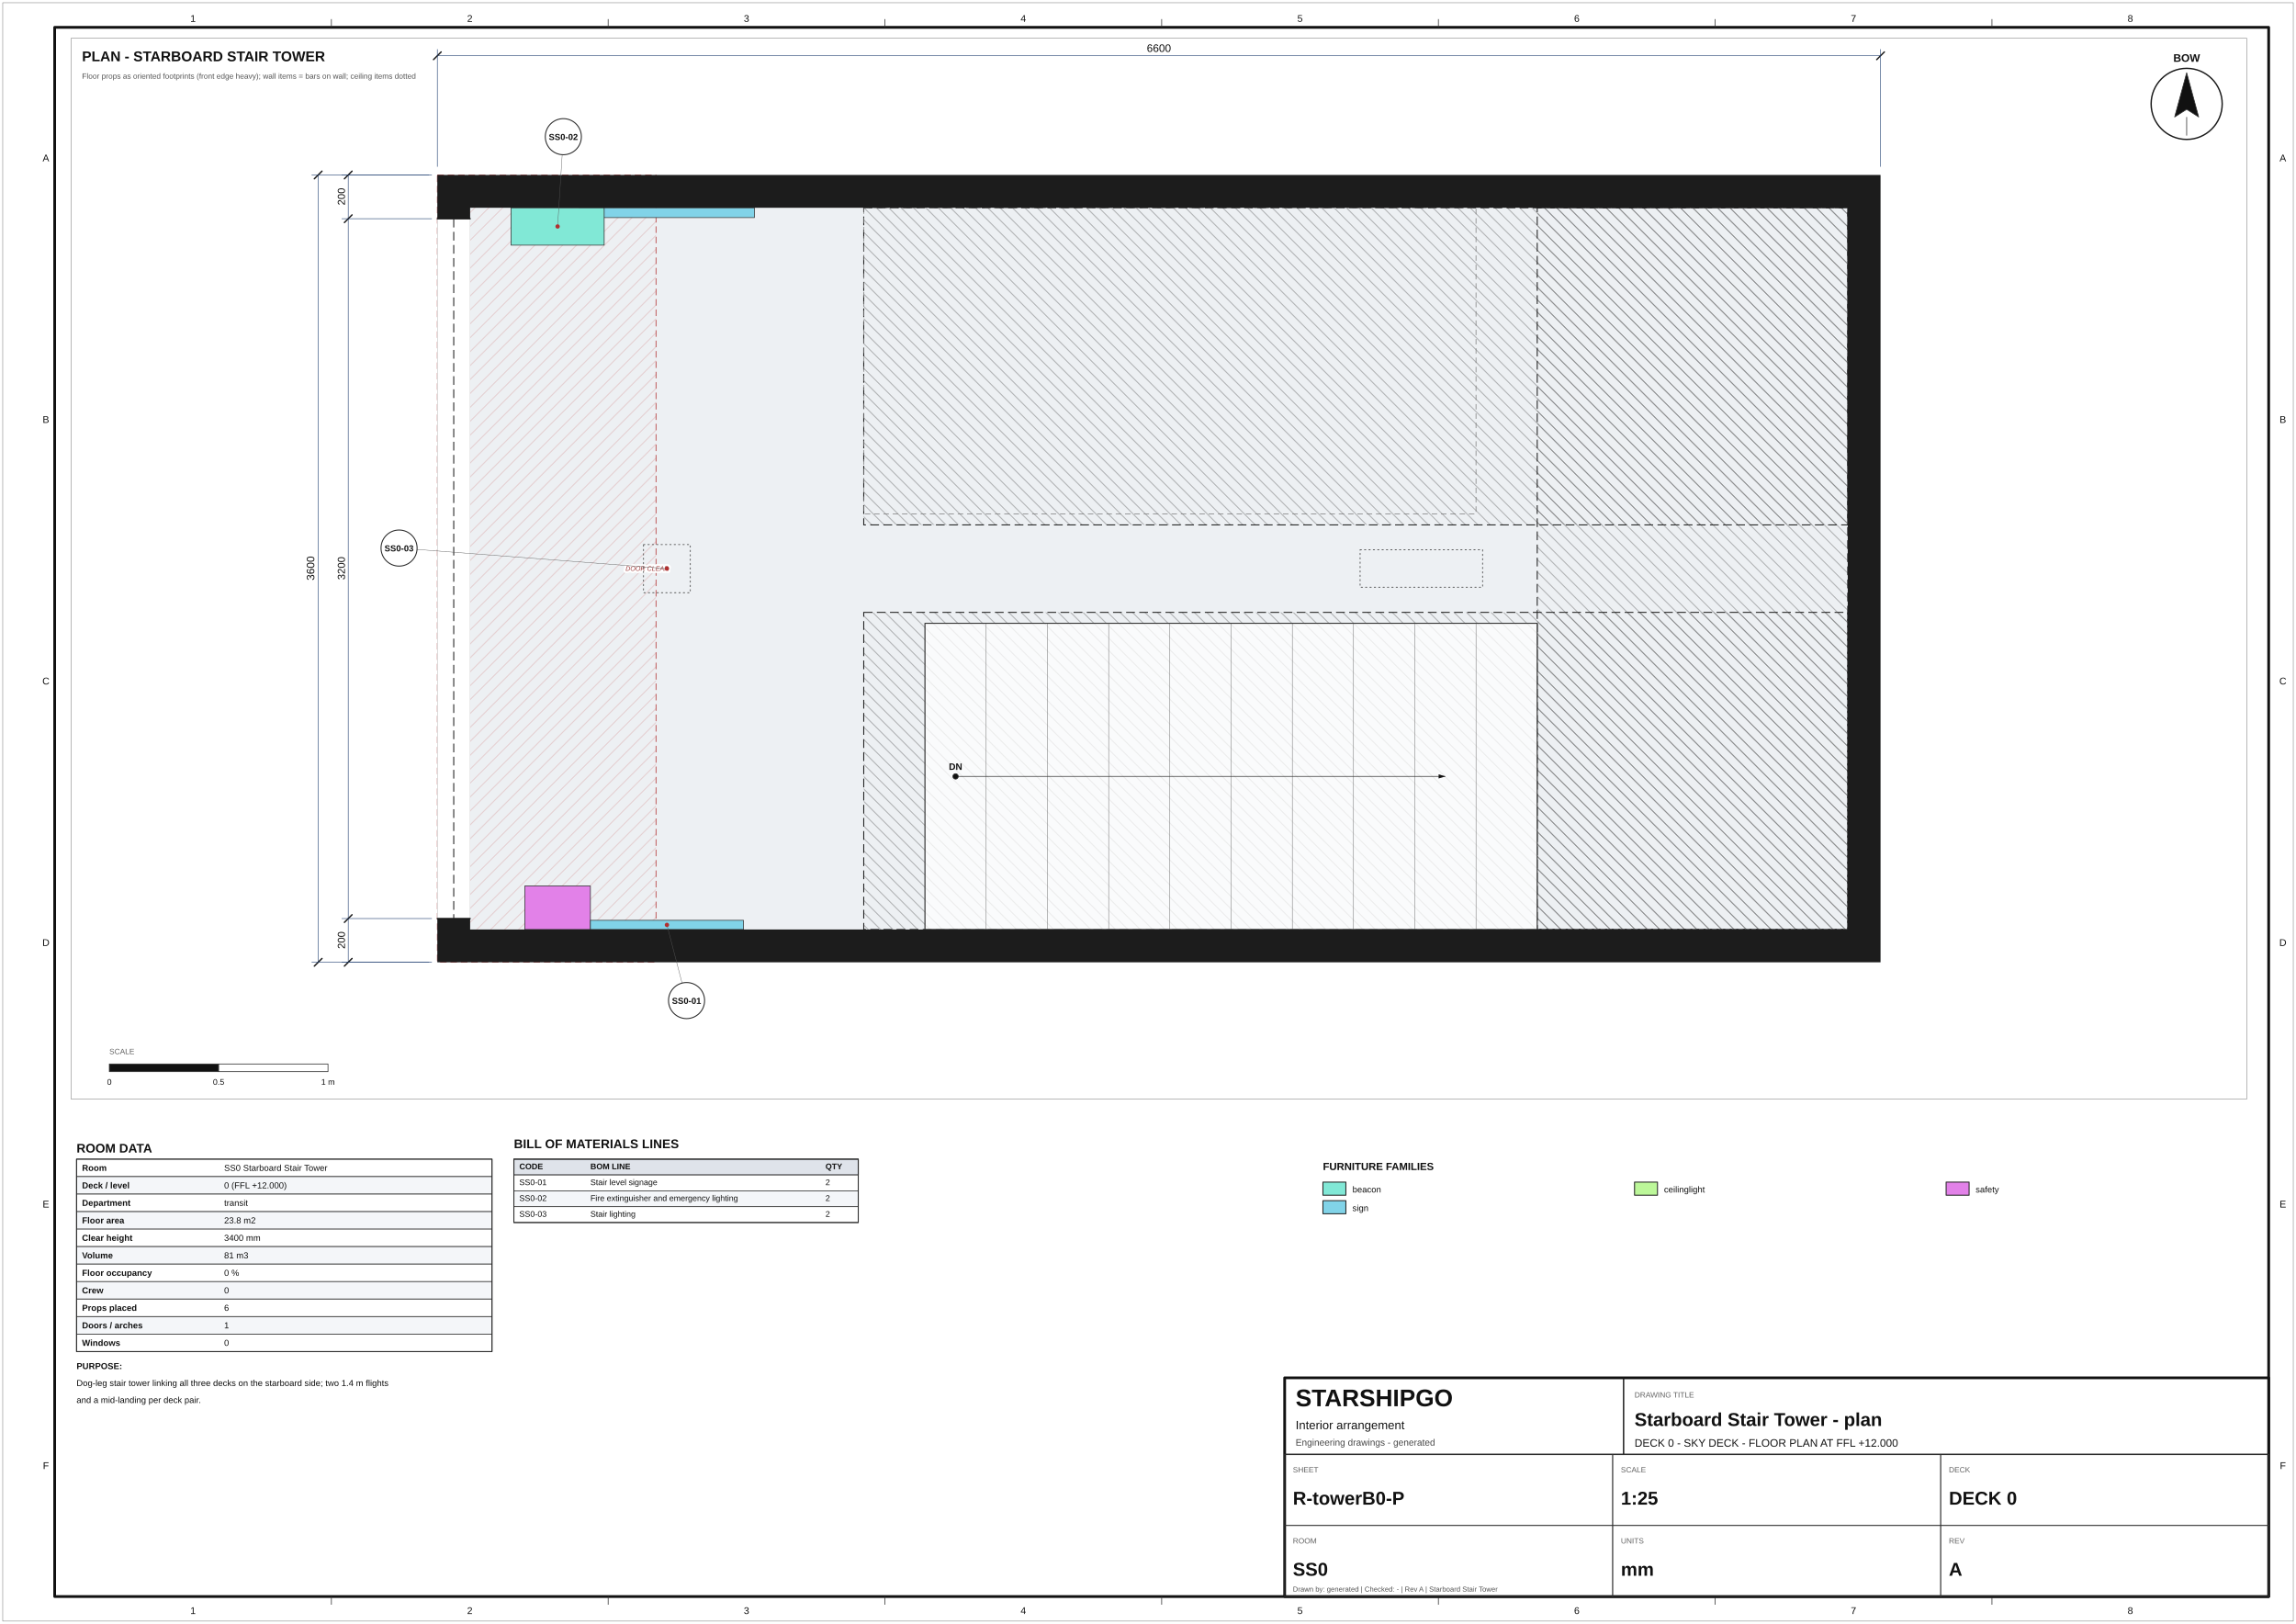
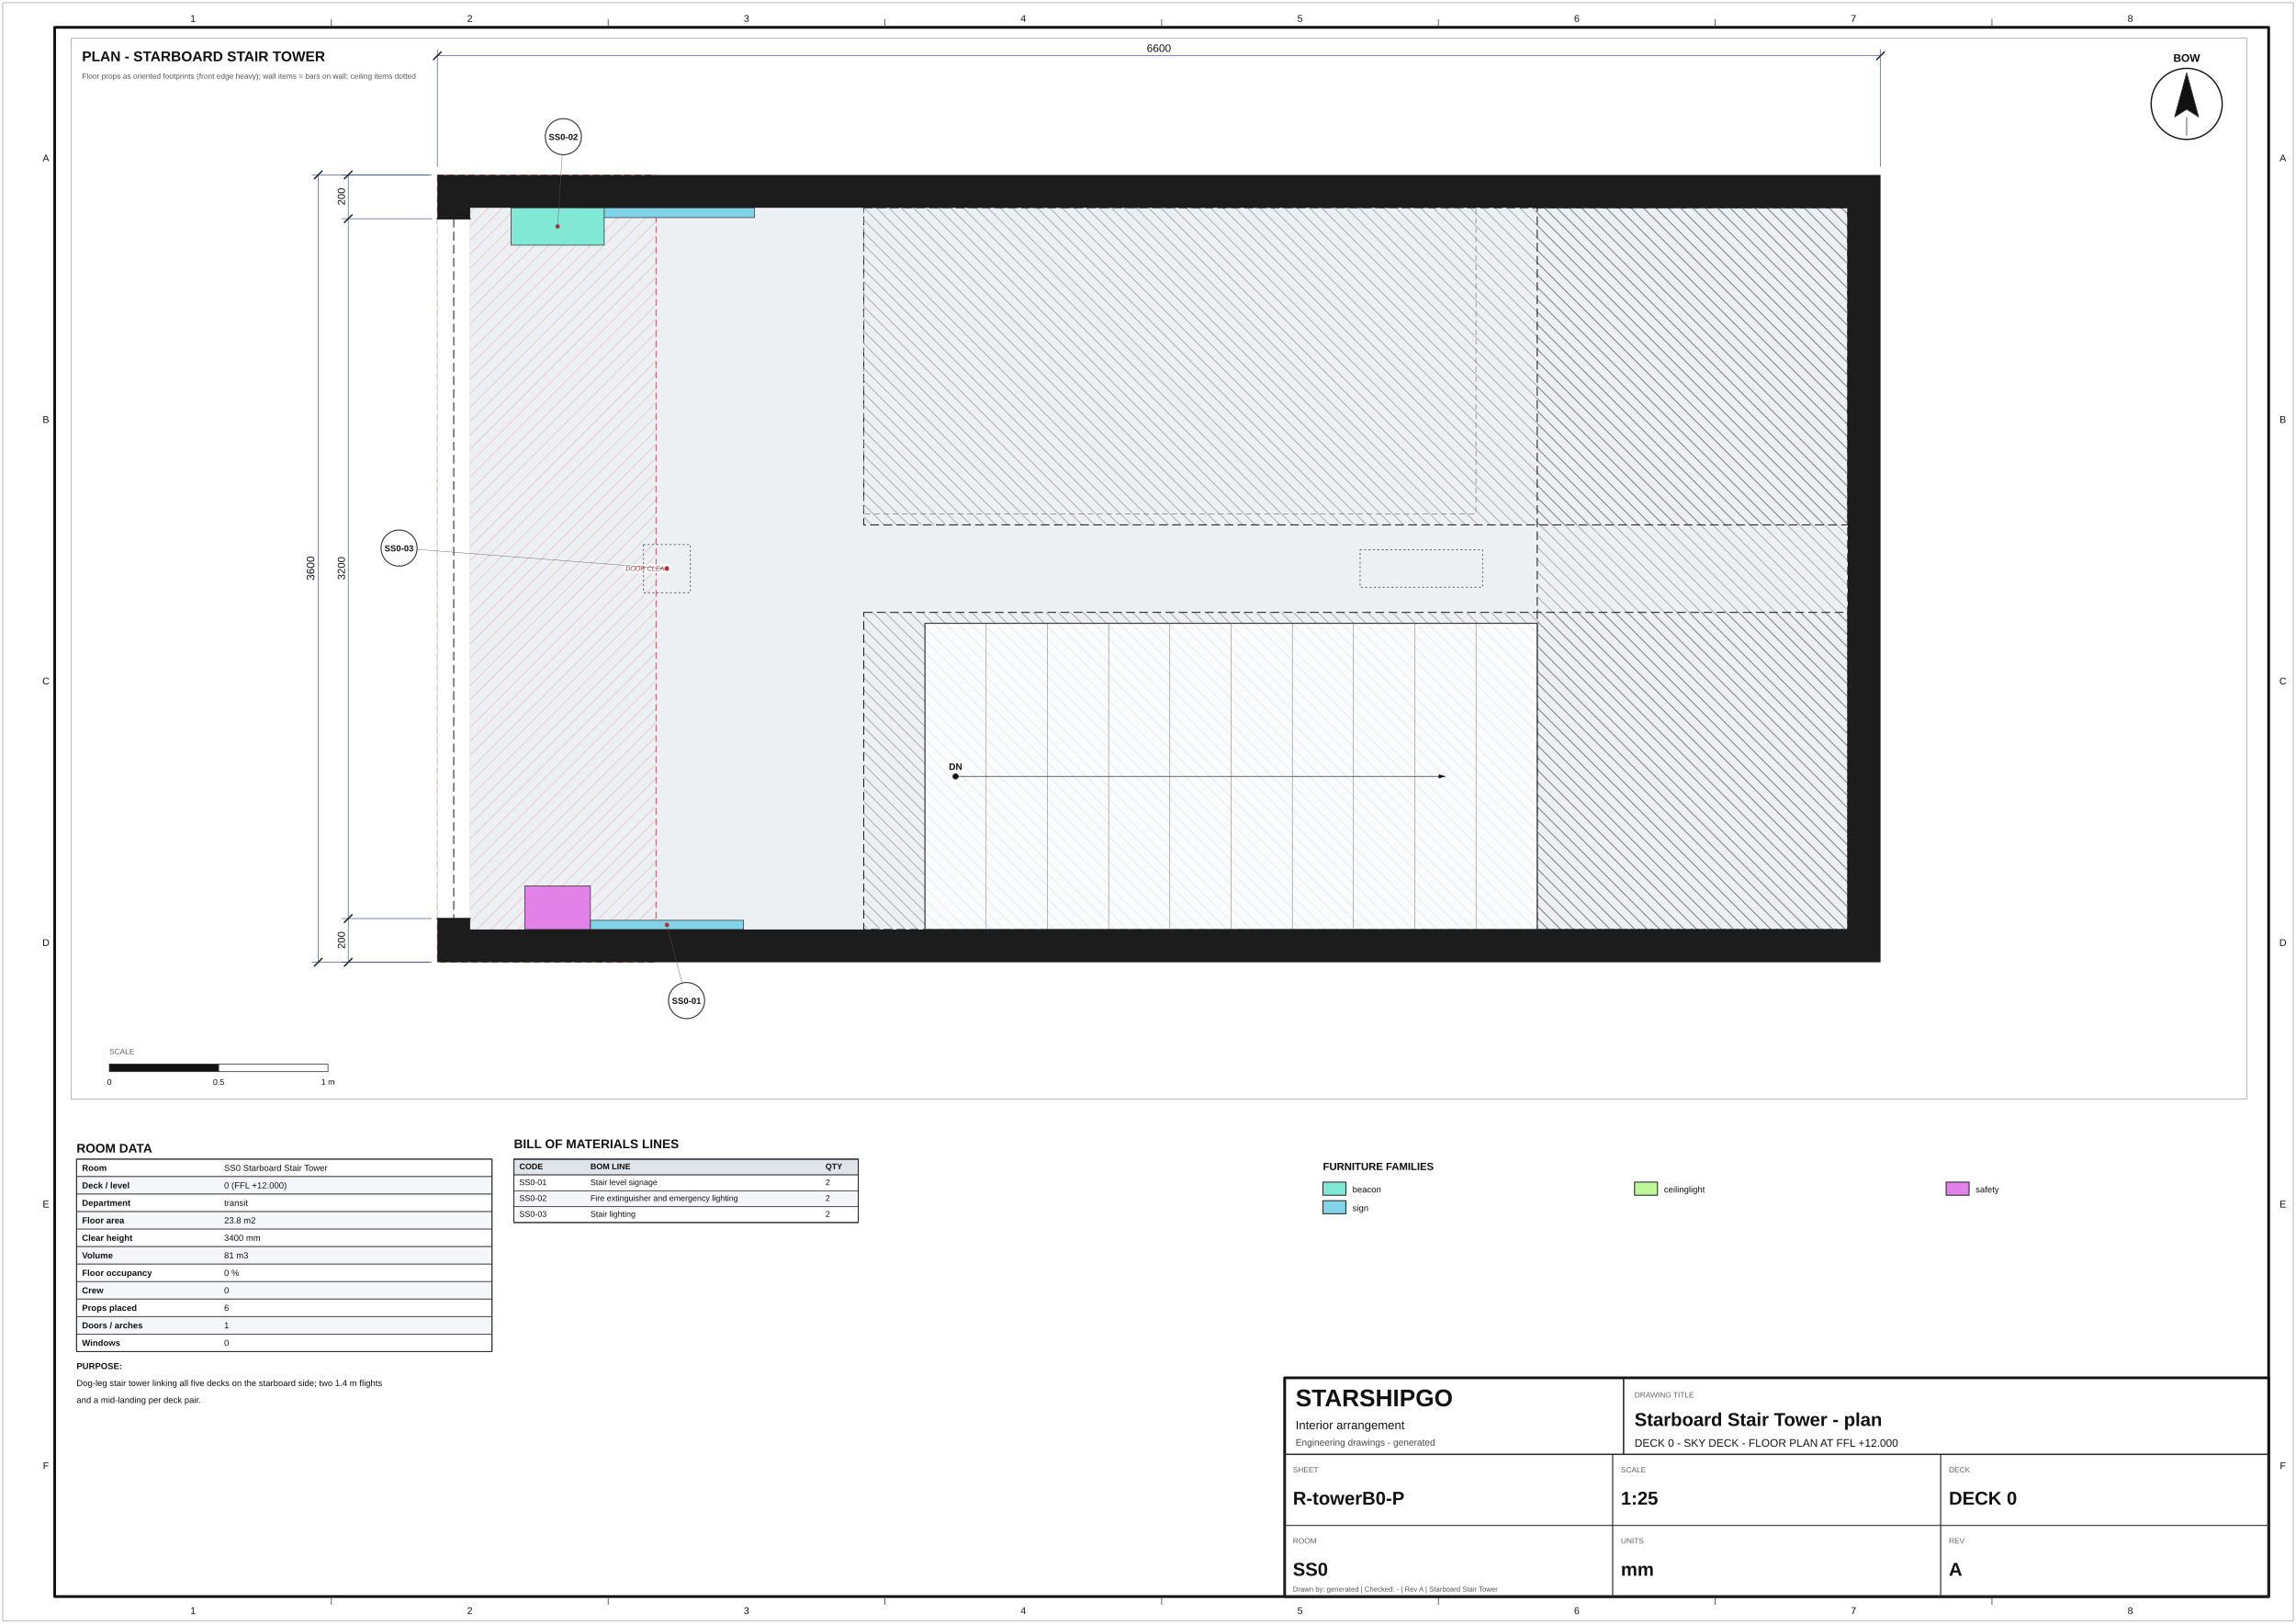
<svg xmlns="http://www.w3.org/2000/svg" width="420mm" height="297mm" viewBox="0 0 420 297">
  <style>
.t{font-family:Arial, Helvetica, 'DejaVu Sans', sans-serif;fill:#111}
.b{font-weight:bold}.i{font-style:italic}
.h{stroke:#111;stroke-width:.5;stroke-linejoin:round;stroke-linecap:round}
.m{stroke:#1a1a1a;stroke-width:.25;stroke-linejoin:round;stroke-linecap:round}
.n{stroke:#2a2a2a;stroke-width:.18;stroke-linejoin:round}
.f{stroke:#333;stroke-width:.13;stroke-linejoin:round}
.x{stroke:#555;stroke-width:.07}
.g{stroke:#9a9a9a;stroke-width:.1}
.gg{stroke:#c4c4c4;stroke-width:.08}
.d{stroke:#1d3c6e;stroke-width:.1}
.dsh{stroke:#222;stroke-width:.18;stroke-dasharray:1.6 .8}
.dot{stroke:#444;stroke-width:.14;stroke-dasharray:.25 .55;stroke-linecap:round}
.hid{stroke:#777;stroke-width:.12;stroke-dasharray:1 .7}
.cl{stroke:#b03030;stroke-width:.12;stroke-dasharray:5 1 1 1}
.cut{stroke:#b03030;stroke-width:.35;stroke-dasharray:6 1.2 1.2 1.2}
.red{stroke:#b03030;stroke-width:.13;stroke-dasharray:1.2 .7}
.none{stroke:none}
.halo{paint-order:stroke;stroke:#fff;stroke-width:.8;stroke-linejoin:round}
</style>
  <defs>
    <pattern id="hSlab" width="1.4" height="1.4" patternUnits="userSpaceOnUse" patternTransform="rotate(45)">
      <rect width="1.4" height="1.4" fill="#ececec" />
      <line x1="0" y1="0" x2="0" y2="1.4" stroke="#222" stroke-width=".13" />
    </pattern>
    <pattern id="hHull" width="1" height="1" patternUnits="userSpaceOnUse" patternTransform="rotate(45)">
      <rect width="1" height="1" fill="#c9d0da" />
      <line x1="0" y1="0" x2="0" y2="1" stroke="#111" stroke-width=".2" />
      <line x1="0" y1="0" x2="1" y2="0" stroke="#111" stroke-width=".1" />
    </pattern>
    <pattern id="hHole" width="1.6" height="1.6" patternUnits="userSpaceOnUse" patternTransform="rotate(-45)">
      <line x1="0" y1="0" x2="0" y2="1.6" stroke="#444" stroke-width=".12" />
    </pattern>
    <pattern id="hZone" width="1.8" height="1.8" patternUnits="userSpaceOnUse" patternTransform="rotate(45)">
      <line x1="0" y1="0" x2="0" y2="1.8" stroke="#d08080" stroke-width=".1" />
    </pattern>
    <pattern id="hPlen" width="1.6" height="1.6" patternUnits="userSpaceOnUse">
      <circle cx=".4" cy=".4" r=".12" fill="#888" />
      <circle cx="1.2" cy="1.2" r=".12" fill="#888" />
    </pattern>
    <pattern id="hGlass" width="2" height="2" patternUnits="userSpaceOnUse" patternTransform="rotate(45)">
      <rect width="2" height="2" fill="#d6ecf7" />
      <line x1="0" y1="0" x2="0" y2="2" stroke="#5a9abb" stroke-width=".08" />
    </pattern>
    <pattern id="hFloor" width="1.2" height="1.2" patternUnits="userSpaceOnUse" patternTransform="rotate(-45)">
      <rect width="1.2" height="1.2" fill="#f2f2f2" />
      <line x1="0" y1="0" x2="0" y2="1.2" stroke="#555" stroke-width=".1" />
    </pattern>
  </defs>
  <rect x="0" y="0" width="420" height="297" fill="#ffffff" />
  <rect x="13" y="7" width="398" height="194" class="x" fill="none" />
  <polygon points="80,32 344,32 344,176 80,176" class="none" fill="#edf0f3" />
  <polygon points="80,32 120,32 120,176 80,176" class="red" fill="url(#hZone)" />
  <text x="118.4" y="104.4" font-size="1.2" class="t i halo" text-anchor="middle" style="fill:#a04040">DOOR CLEAR</text>
  <polygon points="158,38 338,38 338,96 158,96" class="dsh" fill="url(#hHole)" />
  <polygon points="158,112 338,112 338,170 158,170" class="dsh" fill="url(#hHole)" />
  <polygon points="281.2,38 338,38 338,170 281.2,170" class="dsh" fill="url(#hHole)" />
  <polygon points="108,170 96,170 96,162.04 108,162.04" class="f" fill="#e281e8" />
  <polygon points="106,38 138,38 138,39.8 106,39.8" class="f" fill="#81d3e8" />
  <polygon points="136,170 108,170 108,168.32 136,168.32" class="f" fill="#81d3e8" />
  <polygon points="93.48,38 110.52,38 110.52,44.84 93.48,44.84" class="f" fill="#81e8d6" />
  <polygon points="117.72,99.6 126.28,99.6 126.28,108.4 117.72,108.4" class="dot" fill="none" />
  <polygon points="248.8,100.56 271.2,100.56 271.2,107.4 248.8,107.4" class="dot" fill="none" />
  <polygon points="158,38 270,38 270,94 158,94" class="hid" fill="none" />
  <polygon points="281.2,114 169.2,114 169.2,170 281.2,170" class="n" fill="#ffffff" fill-opacity="0.75" />
  <line x1="281.2" y1="114" x2="281.2" y2="170" class="x" />
  <line x1="270" y1="114" x2="270" y2="170" class="x" />
  <line x1="258.8" y1="114" x2="258.8" y2="170" class="x" />
  <line x1="247.6" y1="114" x2="247.6" y2="170" class="x" />
  <line x1="236.4" y1="114" x2="236.4" y2="170" class="x" />
  <line x1="225.2" y1="114" x2="225.2" y2="170" class="x" />
  <line x1="214" y1="114" x2="214" y2="170" class="x" />
  <line x1="202.8" y1="114" x2="202.8" y2="170" class="x" />
  <line x1="191.6" y1="114" x2="191.6" y2="170" class="x" />
  <line x1="180.4" y1="114" x2="180.4" y2="170" class="x" />
  <line x1="169.2" y1="114" x2="169.2" y2="170" class="x" />
  <line x1="174.8" y1="142" x2="264.4" y2="142" class="f" />
  <polygon points="264.4,142 263.16,142.38 263.16,141.62" class="none" fill="#111" />
  <text x="174.8" y="140.8" font-size="1.7" class="t b" text-anchor="middle">DN</text>
  <circle cx="174.8" cy="142" r="0.5" class="f" fill="#111" />
  <path d="M80 32 L344 32 L344 176 L80 176Z M86 38 L338 38 L338 170 L86 170Z " class="none" fill="#1c1c1c" fill-rule="evenodd" />
  <polygon points="80,40 80,168 86,168 86,40" class="none" fill="#ffffff" />
  <line x1="80" y1="40" x2="86" y2="40" class="m" />
  <line x1="80" y1="168" x2="86" y2="168" class="m" />
  <line x1="83" y1="40" x2="83" y2="168" class="dsh" />
  <line x1="124.77" y1="179.81" x2="122" y2="169.16" class="x" />
  <circle cx="122" cy="169.16" r="0.4" class="none" fill="#b03030" />
  <line x1="102.84" y1="28.29" x2="102" y2="41.42" class="x" />
  <circle cx="102" cy="41.42" r="0.4" class="none" fill="#b03030" />
  <line x1="76.29" y1="100.49" x2="122" y2="104" class="x" />
  <circle cx="122" cy="104" r="0.4" class="none" fill="#b03030" />
  <circle cx="125.59" cy="183" r="3.3" class="n" fill="#fff" />
  <text x="125.59" y="183.6" font-size="1.6" class="t b" text-anchor="middle">SS0-01</text>
  <circle cx="103.05" cy="25" r="3.3" class="n" fill="#fff" />
  <text x="103.05" y="25.6" font-size="1.6" class="t b" text-anchor="middle">SS0-02</text>
  <circle cx="73" cy="100.24" r="3.3" class="n" fill="#fff" />
  <text x="73" y="100.84" font-size="1.6" class="t b" text-anchor="middle">SS0-03</text>
  <line x1="80" y1="10.2" x2="344" y2="10.2" class="d" />
  <line x1="79.3" y1="10.9" x2="80.7" y2="9.5" class="m" />
  <line x1="343.3" y1="10.9" x2="344.7" y2="9.5" class="m" />
  <line x1="80" y1="30.5" x2="80" y2="9" class="d" />
  <line x1="344" y1="30.5" x2="344" y2="9" class="d" />
  <text x="212" y="9.5" font-size="2" class="t" text-anchor="middle">6600</text>
  <line x1="58.2" y1="32" x2="58.2" y2="176" class="d" />
  <line x1="57.5" y1="32.7" x2="58.9" y2="31.3" class="m" />
  <line x1="57.5" y1="176.7" x2="58.9" y2="175.3" class="m" />
  <line x1="78.5" y1="32" x2="57" y2="32" class="d" />
  <line x1="78.5" y1="176" x2="57" y2="176" class="d" />
  <text x="57.5" y="106.16" font-size="2" class="t" transform="rotate(-90 57.5 106.16)">3600</text>
  <line x1="63.7" y1="32" x2="63.7" y2="176" class="d" />
  <line x1="63" y1="32.7" x2="64.4" y2="31.3" class="m" />
  <line x1="79" y1="32" x2="62.5" y2="32" class="d" />
  <line x1="63" y1="40.7" x2="64.4" y2="39.3" class="m" />
  <line x1="79" y1="40" x2="62.5" y2="40" class="d" />
  <line x1="63" y1="168.7" x2="64.4" y2="167.3" class="m" />
  <line x1="79" y1="168" x2="62.5" y2="168" class="d" />
  <line x1="63" y1="176.7" x2="64.4" y2="175.3" class="m" />
  <line x1="79" y1="176" x2="62.5" y2="176" class="d" />
  <text x="63.1" y="37.54" font-size="1.9" class="t" transform="rotate(-90 63.1 37.54)">200</text>
  <text x="63.1" y="106.05" font-size="1.9" class="t" transform="rotate(-90 63.1 106.05)">3200</text>
  <text x="63.1" y="173.54" font-size="1.9" class="t" transform="rotate(-90 63.1 173.54)">200</text>
  <circle cx="400" cy="19" r="6.5" class="m" fill="#fff" />
  <polygon points="400,13.3 402.2,21.4 400,20 397.8,21.4" class="f" fill="#111" />
  <line x1="400" y1="21.4" x2="400" y2="24.8" class="f" />
  <text x="400" y="11.3" font-size="2" class="t b" text-anchor="middle">BOW</text>
  <text x="20" y="192.8" font-size="1.4" class="t" style="fill:#666">SCALE</text>
  <rect x="20" y="194.6" width="20" height="1.4" class="f" fill="#111" />
  <rect x="40" y="194.6" width="20" height="1.4" class="f" fill="#fff" />
  <text x="20" y="198.4" font-size="1.5" class="t" text-anchor="middle">0</text>
  <text x="40" y="198.4" font-size="1.5" class="t" text-anchor="middle">0.5</text>
  <text x="60" y="198.4" font-size="1.5" class="t" text-anchor="middle">1 m</text>
  <text x="14" y="210.8" font-size="2.3" class="t b">ROOM DATA</text>
  <rect x="14" y="212" width="76" height="3.2" class="f" fill="#ffffff" />
  <text x="15" y="214.15" font-size="1.6" class="t b">Room</text>
  <text x="41" y="214.15" font-size="1.6" class="t">SS0  Starboard Stair Tower</text>
  <rect x="14" y="215.2" width="76" height="3.2" class="f" fill="#f4f6f9" />
  <text x="15" y="217.35" font-size="1.6" class="t b">Deck / level</text>
  <text x="41" y="217.35" font-size="1.6" class="t">0  (FFL +12.000)</text>
  <rect x="14" y="218.4" width="76" height="3.2" class="f" fill="#ffffff" />
  <text x="15" y="220.55" font-size="1.6" class="t b">Department</text>
  <text x="41" y="220.55" font-size="1.6" class="t">transit</text>
  <rect x="14" y="221.6" width="76" height="3.2" class="f" fill="#f4f6f9" />
  <text x="15" y="223.75" font-size="1.6" class="t b">Floor area</text>
  <text x="41" y="223.75" font-size="1.6" class="t">23.8 m2</text>
  <rect x="14" y="224.8" width="76" height="3.2" class="f" fill="#ffffff" />
  <text x="15" y="226.95" font-size="1.6" class="t b">Clear height</text>
  <text x="41" y="226.95" font-size="1.6" class="t">3400 mm</text>
  <rect x="14" y="228" width="76" height="3.2" class="f" fill="#f4f6f9" />
  <text x="15" y="230.15" font-size="1.6" class="t b">Volume</text>
  <text x="41" y="230.15" font-size="1.6" class="t">81 m3</text>
  <rect x="14" y="231.2" width="76" height="3.2" class="f" fill="#ffffff" />
  <text x="15" y="233.35" font-size="1.6" class="t b">Floor occupancy</text>
  <text x="41" y="233.35" font-size="1.6" class="t">0 %</text>
  <rect x="14" y="234.4" width="76" height="3.2" class="f" fill="#f4f6f9" />
  <text x="15" y="236.55" font-size="1.6" class="t b">Crew</text>
  <text x="41" y="236.55" font-size="1.6" class="t">0</text>
  <rect x="14" y="237.6" width="76" height="3.2" class="f" fill="#ffffff" />
  <text x="15" y="239.75" font-size="1.6" class="t b">Props placed</text>
  <text x="41" y="239.75" font-size="1.6" class="t">6</text>
  <rect x="14" y="240.8" width="76" height="3.2" class="f" fill="#f4f6f9" />
  <text x="15" y="242.95" font-size="1.6" class="t b">Doors / arches</text>
  <text x="41" y="242.95" font-size="1.6" class="t">1</text>
  <rect x="14" y="244" width="76" height="3.2" class="f" fill="#ffffff" />
  <text x="15" y="246.15" font-size="1.6" class="t b">Windows</text>
  <text x="41" y="246.15" font-size="1.6" class="t">0</text>
  <rect x="14" y="212" width="76" height="35.2" class="n" fill="none" />
  <text x="14" y="250.4" font-size="1.6" class="t b">PURPOSE:</text>
-   <text x="14" y="253.5" font-size="1.6" class="t">Dog-leg stair tower linking all three decks on the starboard side; two 1.4 m flights</text>
+   <text x="14" y="253.5" font-size="1.6" class="t">Dog-leg stair tower linking all five decks on the starboard side; two 1.4 m flights</text>
  <text x="14" y="256.6" font-size="1.6" class="t">and a mid-landing per deck pair.</text>
  <text x="94" y="210" font-size="2.3" class="t b">BILL OF MATERIALS LINES</text>
  <rect x="94" y="212" width="63" height="2.9" class="n" fill="#dfe3ea" />
  <text x="95" y="213.85" font-size="1.5" class="t b">CODE</text>
  <text x="108" y="213.85" font-size="1.5" class="t b">BOM LINE</text>
  <text x="151" y="213.85" font-size="1.5" class="t b">QTY</text>
  <rect x="94" y="214.9" width="63" height="2.9" class="f" fill="#ffffff" />
  <text x="95" y="216.75" font-size="1.5" class="t">SS0-01</text>
  <text x="108" y="216.75" font-size="1.5" class="t">Stair level signage</text>
  <text x="151" y="216.75" font-size="1.5" class="t">2</text>
  <rect x="94" y="217.8" width="63" height="2.9" class="f" fill="#f4f6f9" />
  <text x="95" y="219.65" font-size="1.5" class="t">SS0-02</text>
  <text x="108" y="219.65" font-size="1.5" class="t">Fire extinguisher and emergency lighting</text>
  <text x="151" y="219.65" font-size="1.5" class="t">2</text>
  <rect x="94" y="220.7" width="63" height="2.9" class="f" fill="#ffffff" />
  <text x="95" y="222.55" font-size="1.5" class="t">SS0-03</text>
  <text x="108" y="222.55" font-size="1.5" class="t">Stair lighting</text>
  <text x="151" y="222.55" font-size="1.5" class="t">2</text>
  <rect x="94" y="212" width="63" height="11.6" class="n" fill="none" />
  <text x="242" y="214" font-size="1.9" class="t b">FURNITURE FAMILIES</text>
  <rect x="242" y="216.2" width="4.2" height="2.4" class="n" fill="#81e8d6" />
  <text x="247.4" y="218.1" font-size="1.6" class="t">beacon</text>
  <rect x="299" y="216.2" width="4.2" height="2.4" class="n" fill="#bcf799" />
  <text x="304.4" y="218.1" font-size="1.6" class="t">ceilinglight</text>
  <rect x="356" y="216.2" width="4.2" height="2.4" class="n" fill="#e281e8" />
  <text x="361.4" y="218.1" font-size="1.6" class="t">safety</text>
  <rect x="242" y="219.6" width="4.2" height="2.4" class="n" fill="#81d3e8" />
  <text x="247.4" y="221.5" font-size="1.6" class="t">sign</text>
  <text x="15" y="11.2" font-size="2.6" class="t b">PLAN - STARBOARD STAIR TOWER</text>
  <text x="15" y="14.4" font-size="1.4" class="t" style="fill:#555">Floor props as oriented footprints (front edge heavy); wall items = bars on wall; ceiling items dotted</text>
  <rect x="0.5" y="0.5" width="419" height="296" class="x" fill="none" />
  <rect x="10" y="5" width="405" height="287" class="h" fill="none" />
  <text x="35.31" y="4" font-size="1.8" class="t" text-anchor="middle">1</text>
  <text x="35.31" y="295.2" font-size="1.8" class="t" text-anchor="middle">1</text>
  <text x="85.94" y="4" font-size="1.8" class="t" text-anchor="middle">2</text>
  <text x="85.94" y="295.2" font-size="1.8" class="t" text-anchor="middle">2</text>
  <line x1="60.62" y1="3.5" x2="60.62" y2="5" class="f" />
  <line x1="60.62" y1="292" x2="60.62" y2="293.5" class="f" />
  <text x="136.56" y="4" font-size="1.8" class="t" text-anchor="middle">3</text>
  <text x="136.56" y="295.2" font-size="1.8" class="t" text-anchor="middle">3</text>
  <line x1="111.25" y1="3.5" x2="111.25" y2="5" class="f" />
  <line x1="111.25" y1="292" x2="111.25" y2="293.5" class="f" />
  <text x="187.19" y="4" font-size="1.8" class="t" text-anchor="middle">4</text>
  <text x="187.19" y="295.2" font-size="1.8" class="t" text-anchor="middle">4</text>
  <line x1="161.88" y1="3.5" x2="161.88" y2="5" class="f" />
  <line x1="161.88" y1="292" x2="161.88" y2="293.5" class="f" />
  <text x="237.81" y="4" font-size="1.8" class="t" text-anchor="middle">5</text>
  <text x="237.81" y="295.2" font-size="1.8" class="t" text-anchor="middle">5</text>
  <line x1="212.5" y1="3.5" x2="212.5" y2="5" class="f" />
  <line x1="212.5" y1="292" x2="212.5" y2="293.5" class="f" />
  <text x="288.44" y="4" font-size="1.8" class="t" text-anchor="middle">6</text>
  <text x="288.44" y="295.2" font-size="1.8" class="t" text-anchor="middle">6</text>
  <line x1="263.12" y1="3.5" x2="263.12" y2="5" class="f" />
  <line x1="263.12" y1="292" x2="263.12" y2="293.5" class="f" />
  <text x="339.06" y="4" font-size="1.8" class="t" text-anchor="middle">7</text>
  <text x="339.06" y="295.2" font-size="1.8" class="t" text-anchor="middle">7</text>
  <line x1="313.75" y1="3.5" x2="313.75" y2="5" class="f" />
  <line x1="313.75" y1="292" x2="313.75" y2="293.5" class="f" />
  <text x="389.69" y="4" font-size="1.8" class="t" text-anchor="middle">8</text>
  <text x="389.69" y="295.2" font-size="1.8" class="t" text-anchor="middle">8</text>
  <line x1="364.38" y1="3.5" x2="364.38" y2="5" class="f" />
  <line x1="364.38" y1="292" x2="364.38" y2="293.5" class="f" />
  <text x="8.4" y="29.52" font-size="1.8" class="t" text-anchor="middle">A</text>
  <text x="417.6" y="29.52" font-size="1.8" class="t" text-anchor="middle">A</text>
  <text x="8.4" y="77.35" font-size="1.8" class="t" text-anchor="middle">B</text>
  <text x="417.6" y="77.35" font-size="1.8" class="t" text-anchor="middle">B</text>
  <text x="8.4" y="125.18" font-size="1.8" class="t" text-anchor="middle">C</text>
  <text x="417.6" y="125.18" font-size="1.8" class="t" text-anchor="middle">C</text>
  <text x="8.4" y="173.02" font-size="1.8" class="t" text-anchor="middle">D</text>
  <text x="417.6" y="173.02" font-size="1.8" class="t" text-anchor="middle">D</text>
  <text x="8.4" y="220.85" font-size="1.8" class="t" text-anchor="middle">E</text>
  <text x="417.6" y="220.85" font-size="1.8" class="t" text-anchor="middle">E</text>
  <text x="8.4" y="268.68" font-size="1.8" class="t" text-anchor="middle">F</text>
  <text x="417.6" y="268.68" font-size="1.8" class="t" text-anchor="middle">F</text>
  <rect x="235" y="252" width="180" height="40" class="h" fill="#ffffff" />
  <line x1="235" y1="266" x2="415" y2="266" class="m" />
  <line x1="297" y1="252" x2="297" y2="266" class="m" />
  <text x="237" y="257.2" font-size="4.4" class="t b">STARSHIPGO</text>
  <text x="237" y="261.4" font-size="2.2" class="t">Interior arrangement</text>
  <text x="237" y="264.4" font-size="1.7" class="t" style="fill:#444">Engineering drawings - generated</text>
  <text x="299" y="255.6" font-size="1.4" class="t" style="fill:#666">DRAWING TITLE</text>
  <text x="299" y="260.8" font-size="3.4" class="t b">Starboard Stair Tower - plan</text>
  <text x="299" y="264.6" font-size="2" class="t">DECK 0 - SKY DECK  -  FLOOR PLAN AT FFL +12.000</text>
  <rect x="235" y="266" width="60" height="13" class="f" fill="none" />
  <text x="236.5" y="269.3" font-size="1.4" class="t" style="fill:#666">SHEET</text>
  <text x="236.5" y="275.2" font-size="3.4" class="t b">R-towerB0-P</text>
  <rect x="295" y="266" width="60" height="13" class="f" fill="none" />
  <text x="296.5" y="269.3" font-size="1.4" class="t" style="fill:#666">SCALE</text>
  <text x="296.5" y="275.2" font-size="3.4" class="t b">1:25</text>
  <rect x="355" y="266" width="60" height="13" class="f" fill="none" />
  <text x="356.5" y="269.3" font-size="1.4" class="t" style="fill:#666">DECK</text>
  <text x="356.5" y="275.2" font-size="3.4" class="t b">DECK 0</text>
  <rect x="235" y="279" width="60" height="13" class="f" fill="none" />
  <text x="236.5" y="282.3" font-size="1.4" class="t" style="fill:#666">ROOM</text>
  <text x="236.5" y="288.2" font-size="3.4" class="t b">SS0</text>
  <rect x="295" y="279" width="60" height="13" class="f" fill="none" />
  <text x="296.5" y="282.3" font-size="1.4" class="t" style="fill:#666">UNITS</text>
  <text x="296.5" y="288.2" font-size="3.4" class="t b">mm</text>
  <rect x="355" y="279" width="60" height="13" class="f" fill="none" />
  <text x="356.5" y="282.3" font-size="1.4" class="t" style="fill:#666">REV</text>
  <text x="356.5" y="288.2" font-size="3.4" class="t b">A</text>
  <text x="236.5" y="291.1" font-size="1.3" class="t" style="fill:#555">Drawn by: generated   |   Checked: -   |   Rev A   |   Starboard Stair Tower</text>
</svg>
